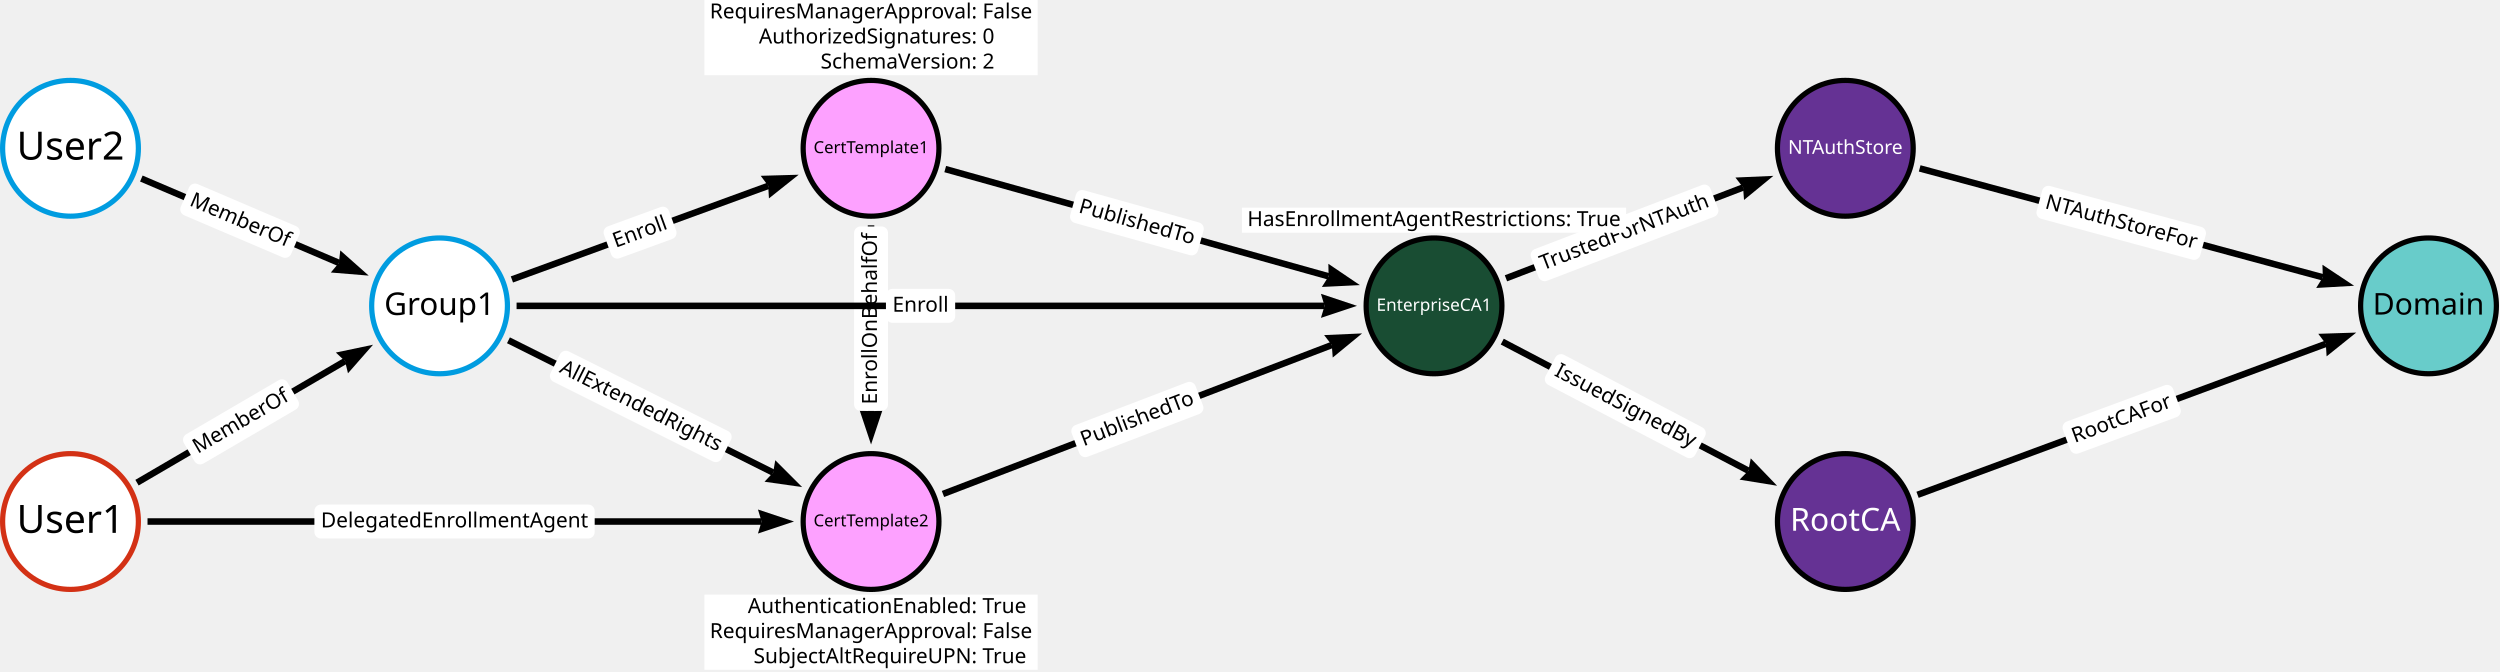
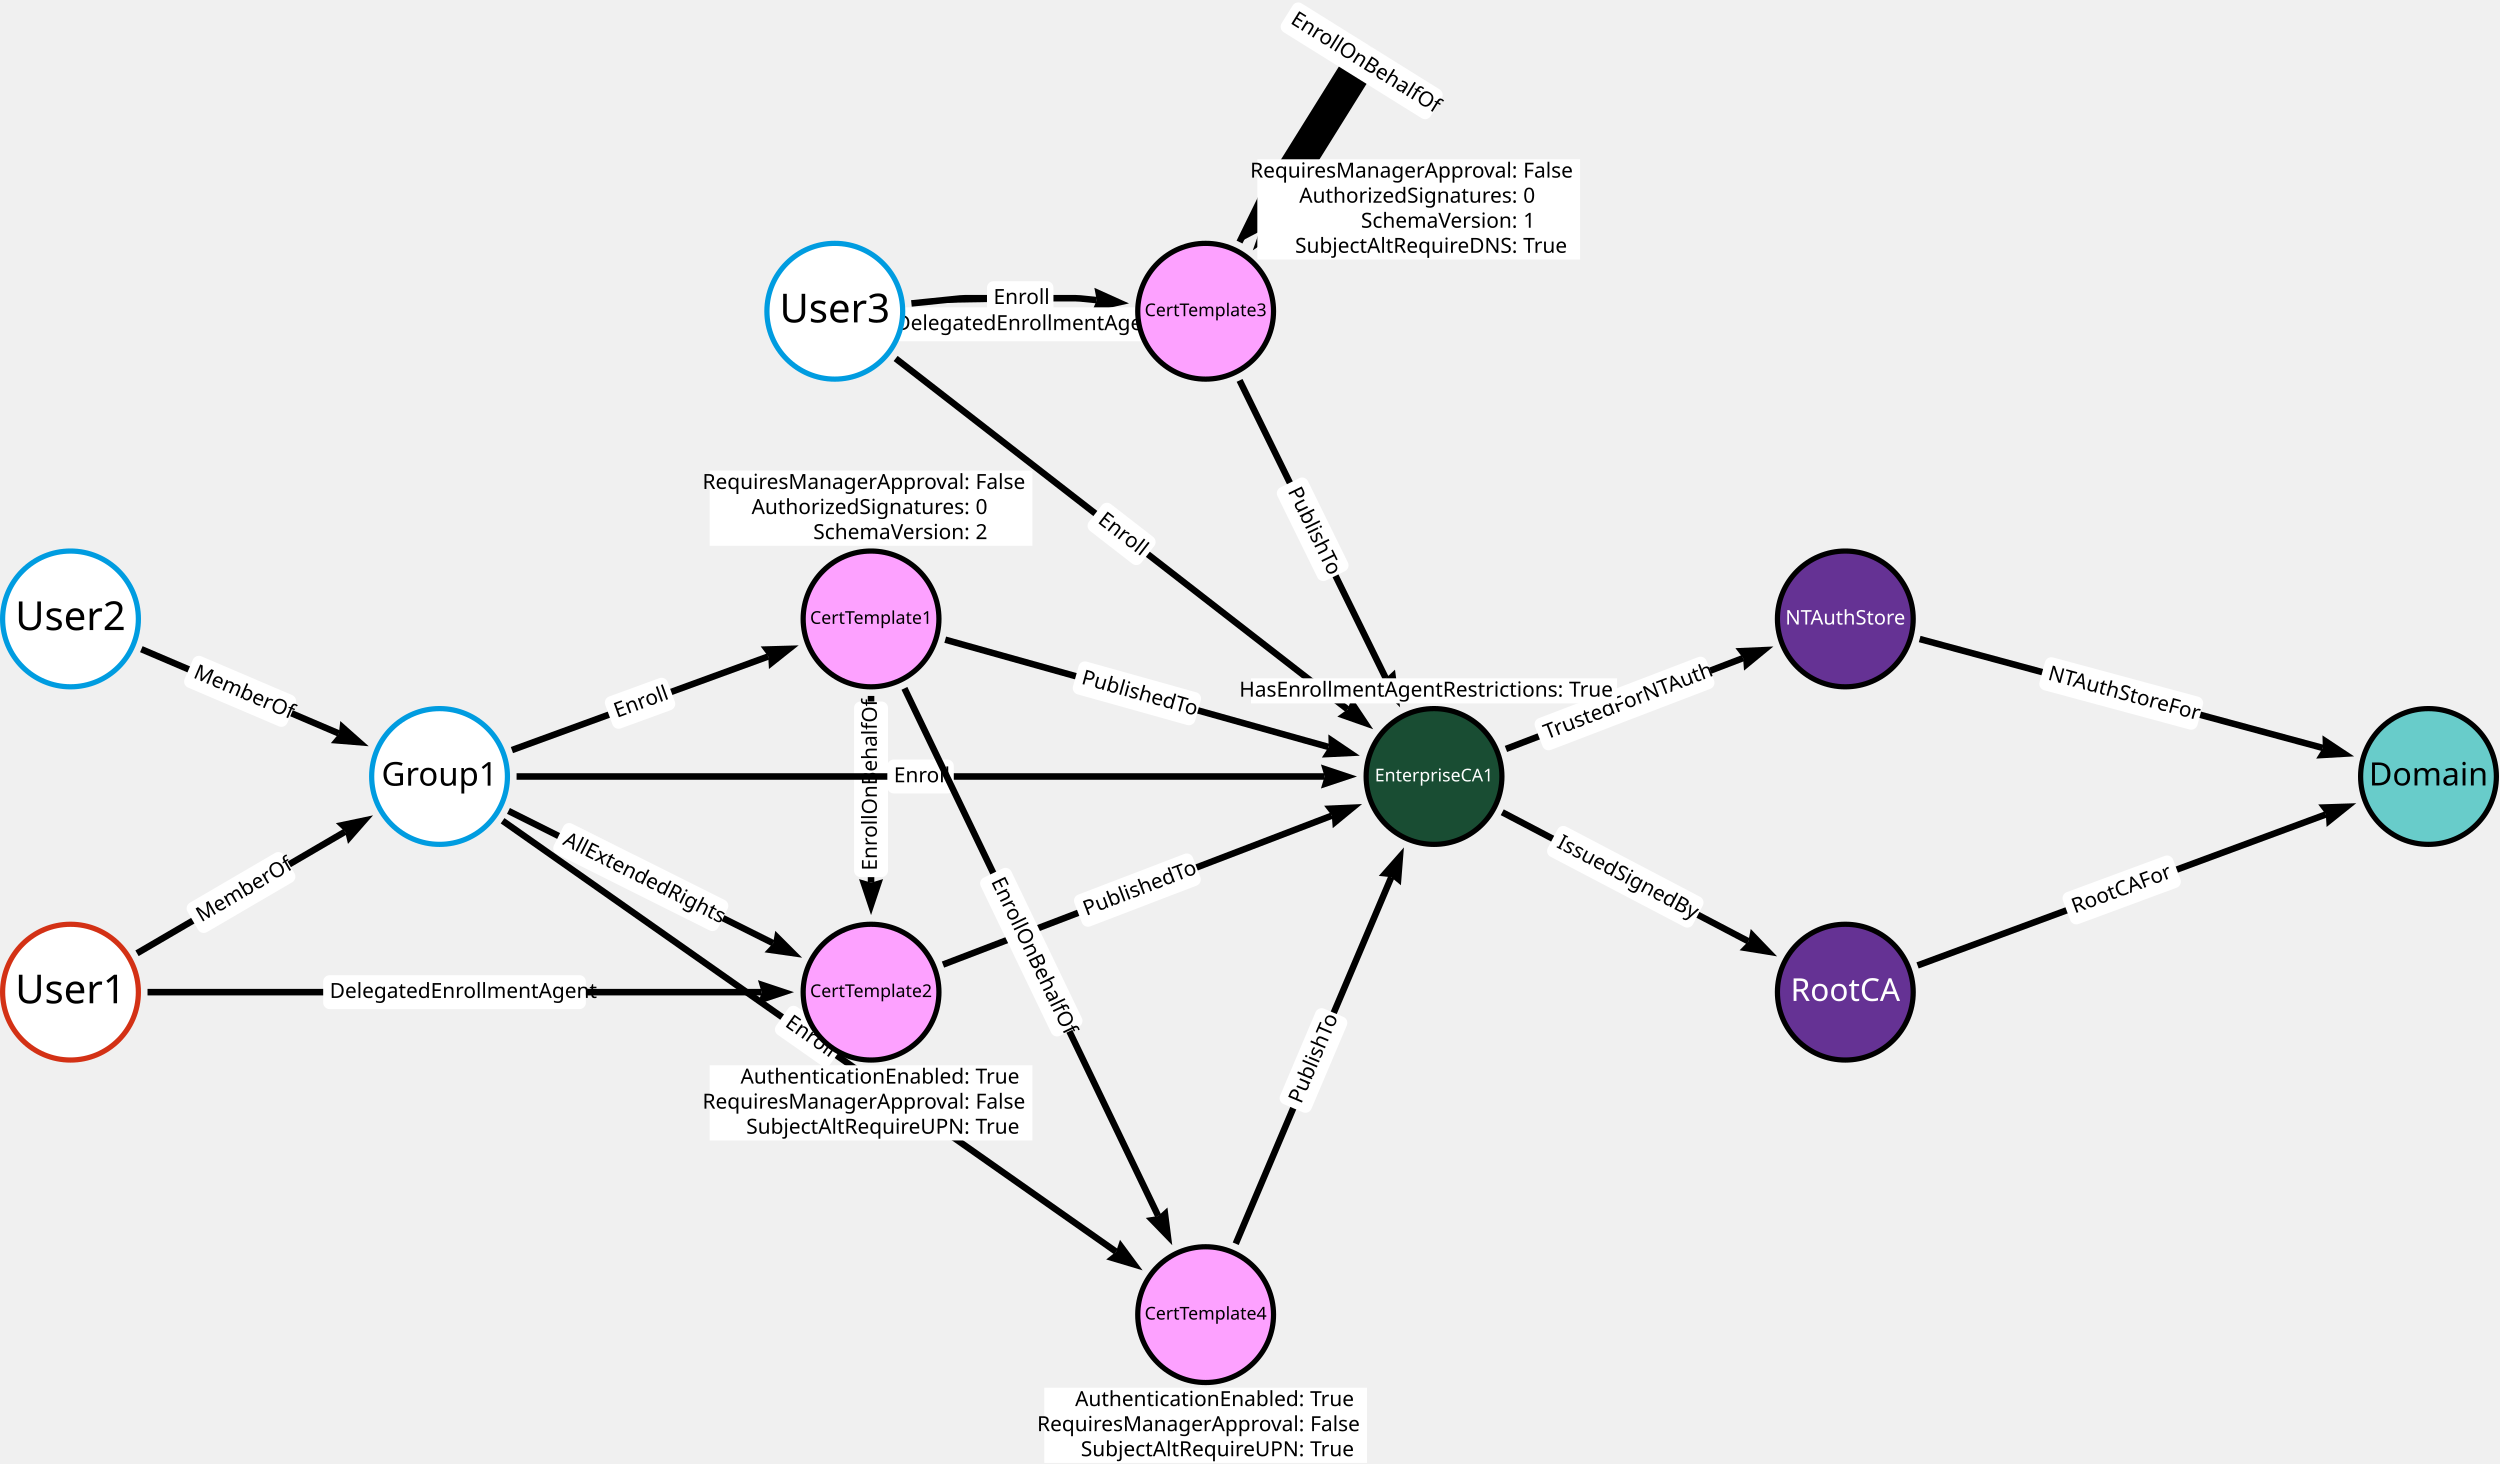
- <svg xmlns="http://www.w3.org/2000/svg" width="1915" height="514" viewBox="0 0 1915 514">
+ <svg xmlns="http://www.w3.org/2000/svg" width="1915" height="1121" viewBox="0 0 1915 1121">
  <defs>
    <style type="text/css" />
  </defs>
-   <g transform="translate(-2010.228 314.2732) scale(1)">
-     <g class="relationship">
-       <g transform="translate(3423.742 85.21376) rotate(-20.29479)" stroke-width="5" stroke="#000000">
+   <g transform="translate(-21 424.0991) scale(1)">
+     <g class="relationship">
+       <g transform="translate(1434.514 335.8869) rotate(-20.29479)" stroke-width="5" stroke="#000000">
        <path d="M 59 0 L 392.42 0" />
        <polygon points="-24.862,0 -27.625,9.208 0,0 -27.625,-9.208" fill="#000000" transform="translate(417.2819 0) rotate(0)" stroke="none" />
      </g>
-       <g transform="translate(3635.44 6.926193) rotate(-20.29479) translate(0 -13)">
-         <g transform="translate(0 0)">
-           <g transform="translate(-45.00834 0)" fill="#ffffff" stroke="#000000" stroke-width="0">
-             <rect x="0" y="0" width="90.017" height="26" rx="5" ry="5" stroke="none" />
-             <text xml:space="preserve" x="5" y="17.5" stroke="none" text-anchor="left" font-family="sans-serif" font-size="16" font-weight="normal" fill="#000000">RootCAFor</text>
-           </g>
-         </g>
-       </g>
-     </g>
-     <g class="relationship">
-       <g transform="translate(3108.691 -79.98483) rotate(27.67055)" stroke-width="5" stroke="#000000">
+       <g transform="translate(1646.211 257.5994) rotate(-20.29479) translate(0 -13)">
+         <g transform="translate(0 0)">
+           <g transform="translate(-45.01172 0)" fill="#ffffff" stroke="#000000" stroke-width="0">
+             <rect x="0" y="0" width="90.023" height="26" rx="5" ry="5" stroke="none" />
+             <text xml:space="preserve" x="5" y="17.457" stroke="none" text-anchor="left" font-family="sans-serif" font-size="16" font-weight="normal" fill="#000000">RootCAFor</text>
+           </g>
+         </g>
+       </g>
+     </g>
+     <g class="relationship">
+       <g transform="translate(1119.463 170.6883) rotate(27.67055)" stroke-width="5" stroke="#000000">
        <path d="M 59 0 L 271.873 0" />
        <polygon points="-24.862,0 -27.625,9.208 0,0 -27.625,-9.208" fill="#000000" transform="translate(296.7348 0) rotate(0)" stroke="none" />
      </g>
-       <g transform="translate(3255.207 -3.15836) rotate(27.67055) translate(0 -13)">
-         <g transform="translate(0 0)">
-           <g transform="translate(-64.76667 0)" fill="#ffffff" stroke="#000000" stroke-width="0">
-             <rect x="0" y="0" width="129.533" height="26" rx="5" ry="5" stroke="none" />
-             <text xml:space="preserve" x="5" y="17.5" stroke="none" text-anchor="left" font-family="sans-serif" font-size="16" font-weight="normal" fill="#000000">IssuedSignedBy</text>
-           </g>
-         </g>
-       </g>
-     </g>
-     <g class="relationship">
-       <g transform="translate(3423.742 -200.6732) rotate(15.11859)" stroke-width="5" stroke="#000000">
+       <g transform="translate(1265.979 247.5148) rotate(27.67055) translate(0 -13)">
+         <g transform="translate(0 0)">
+           <g transform="translate(-62.81641 0)" fill="#ffffff" stroke="#000000" stroke-width="0">
+             <rect x="0" y="0" width="125.633" height="26" rx="5" ry="5" stroke="none" />
+             <text xml:space="preserve" x="5" y="17.457" stroke="none" text-anchor="left" font-family="sans-serif" font-size="16" font-weight="normal" fill="#000000">IssuedSignedBy</text>
+           </g>
+         </g>
+       </g>
+     </g>
+     <g class="relationship">
+       <g transform="translate(1434.514 50) rotate(15.11859)" stroke-width="5" stroke="#000000">
        <path d="M 59 0 L 378.868 0" />
        <polygon points="-24.862,0 -27.625,9.208 0,0 -27.625,-9.208" fill="#000000" transform="translate(403.7306 0) rotate(0)" stroke="none" />
      </g>
-       <g transform="translate(3635.098 -143.5712) rotate(15.11859) translate(0 -13)">
-         <g transform="translate(0 0)">
-           <g transform="translate(-64.925 0)" fill="#ffffff" stroke="#000000" stroke-width="0">
-             <rect x="0" y="0" width="129.85" height="26" rx="5" ry="5" stroke="none" />
-             <text xml:space="preserve" x="5" y="17.5" stroke="none" text-anchor="left" font-family="sans-serif" font-size="16" font-weight="normal" fill="#000000">NTAuthStoreFor</text>
-           </g>
-         </g>
-       </g>
-     </g>
-     <g class="relationship">
-       <g transform="translate(3108.691 -79.98483) rotate(-20.96066)" stroke-width="5" stroke="#000000">
+       <g transform="translate(1645.87 107.1019) rotate(15.11859) translate(0 -13)">
+         <g transform="translate(0 0)">
+           <g transform="translate(-62.65234 0)" fill="#ffffff" stroke="#000000" stroke-width="0">
+             <rect x="0" y="0" width="125.305" height="26" rx="5" ry="5" stroke="none" />
+             <text xml:space="preserve" x="5" y="17.457" stroke="none" text-anchor="left" font-family="sans-serif" font-size="16" font-weight="normal" fill="#000000">NTAuthStoreFor</text>
+           </g>
+         </g>
+       </g>
+     </g>
+     <g class="relationship">
+       <g transform="translate(1119.463 170.6883) rotate(-20.96066)" stroke-width="5" stroke="#000000">
        <path d="M 59 0 L 253.514 0" />
        <polygon points="-24.862,0 -27.625,9.208 0,0 -27.625,-9.208" fill="#000000" transform="translate(278.3757 0) rotate(0)" stroke="none" />
      </g>
-       <g transform="translate(3254.608 -135.8821) rotate(-20.96066) translate(0 -13)">
-         <g transform="translate(0 0)">
-           <g transform="translate(-73.59167 0)" fill="#ffffff" stroke="#000000" stroke-width="0">
-             <rect x="0" y="0" width="147.183" height="26" rx="5" ry="5" stroke="none" />
-             <text xml:space="preserve" x="5" y="17.5" stroke="none" text-anchor="left" font-family="sans-serif" font-size="16" font-weight="normal" fill="#000000">TrustedForNTAuth</text>
-           </g>
-         </g>
-       </g>
-     </g>
-     <g class="relationship">
-       <g transform="translate(2677.45 85.21376) rotate(-20.96066)" stroke-width="5" stroke="#000000">
+       <g transform="translate(1265.38 114.7911) rotate(-20.96066) translate(0 -13)">
+         <g transform="translate(0 0)">
+           <g transform="translate(-70.35938 0)" fill="#ffffff" stroke="#000000" stroke-width="0">
+             <rect x="0" y="0" width="140.719" height="26" rx="5" ry="5" stroke="none" />
+             <text xml:space="preserve" x="5" y="17.457" stroke="none" text-anchor="left" font-family="sans-serif" font-size="16" font-weight="normal" fill="#000000">TrustedForNTAuth</text>
+           </g>
+         </g>
+       </g>
+     </g>
+     <g class="relationship">
+       <g transform="translate(688.2215 335.8869) rotate(-20.96066)" stroke-width="5" stroke="#000000">
        <path d="M 59 0 L 377.939 0" />
        <polygon points="-24.862,0 -27.625,9.208 0,0 -27.625,-9.208" fill="#000000" transform="translate(402.8009 0) rotate(0)" stroke="none" />
      </g>
-       <g transform="translate(2881.462 7.0614) rotate(-20.96066) translate(0 -13)">
-         <g transform="translate(0 0)">
-           <g transform="translate(-50.76667 0)" fill="#ffffff" stroke="#000000" stroke-width="0">
-             <rect x="0" y="0" width="101.533" height="26" rx="5" ry="5" stroke="none" />
-             <text xml:space="preserve" x="5" y="17.5" stroke="none" text-anchor="left" font-family="sans-serif" font-size="16" font-weight="normal" fill="#000000">PublishedTo</text>
-           </g>
-         </g>
-       </g>
-     </g>
-     <g class="relationship">
-       <g transform="translate(2677.45 -200.6732) rotate(15.63493)" stroke-width="5" stroke="#000000">
+       <g transform="translate(892.2339 257.7346) rotate(-20.96066) translate(0 -13)">
+         <g transform="translate(0 0)">
+           <g transform="translate(-48.58594 0)" fill="#ffffff" stroke="#000000" stroke-width="0">
+             <rect x="0" y="0" width="97.172" height="26" rx="5" ry="5" stroke="none" />
+             <text xml:space="preserve" x="5" y="17.457" stroke="none" text-anchor="left" font-family="sans-serif" font-size="16" font-weight="normal" fill="#000000">PublishedTo</text>
+           </g>
+         </g>
+       </g>
+     </g>
+     <g class="relationship">
+       <g transform="translate(688.2215 50) rotate(15.63493)" stroke-width="5" stroke="#000000">
        <path d="M 59 0 L 363.949 0" />
        <polygon points="-24.862,0 -27.625,9.208 0,0 -27.625,-9.208" fill="#000000" transform="translate(388.8115 0) rotate(0)" stroke="none" />
      </g>
-       <g transform="translate(2881.099 -143.6793) rotate(15.63493) translate(0 -13)">
-         <g transform="translate(0 0)">
-           <g transform="translate(-50.76667 0)" fill="#ffffff" stroke="#000000" stroke-width="0">
-             <rect x="0" y="0" width="101.533" height="26" rx="5" ry="5" stroke="none" />
-             <text xml:space="preserve" x="5" y="17.5" stroke="none" text-anchor="left" font-family="sans-serif" font-size="16" font-weight="normal" fill="#000000">PublishedTo</text>
-           </g>
-         </g>
-       </g>
-     </g>
-     <g class="relationship">
-       <g transform="translate(2677.45 -200.6732) rotate(90)" stroke-width="5" stroke="#000000">
+       <g transform="translate(891.8713 106.9939) rotate(15.63493) translate(0 -13)">
+         <g transform="translate(0 0)">
+           <g transform="translate(-48.58594 0)" fill="#ffffff" stroke="#000000" stroke-width="0">
+             <rect x="0" y="0" width="97.172" height="26" rx="5" ry="5" stroke="none" />
+             <text xml:space="preserve" x="5" y="17.457" stroke="none" text-anchor="left" font-family="sans-serif" font-size="16" font-weight="normal" fill="#000000">PublishedTo</text>
+           </g>
+         </g>
+       </g>
+     </g>
+     <g class="relationship">
+       <g transform="translate(688.2215 50) rotate(90)" stroke-width="5" stroke="#000000">
        <path d="M 59 0 L 202.025 0" />
        <polygon points="-24.862,0 -27.625,9.208 0,0 -27.625,-9.208" fill="#000000" transform="translate(226.8869 0) rotate(0)" stroke="none" />
      </g>
-       <g transform="translate(2677.45 -70.16078) rotate(270) translate(0 -13)">
-         <g transform="translate(0 0)">
-           <g transform="translate(-70.65833 0)" fill="#ffffff" stroke="#000000" stroke-width="0">
-             <rect x="0" y="0" width="141.317" height="26" rx="5" ry="5" stroke="none" />
-             <text xml:space="preserve" x="5" y="17.5" stroke="none" text-anchor="left" font-family="sans-serif" font-size="16" font-weight="normal" fill="#000000">EnrollOnBehalfOf</text>
-           </g>
-         </g>
-       </g>
-     </g>
-     <g class="relationship">
-       <g transform="translate(2346.927 -79.98483) rotate(0)" stroke-width="5" stroke="#000000">
+       <g transform="translate(688.2215 180.5124) rotate(270) translate(0 -13)">
+         <g transform="translate(0 0)">
+           <g transform="translate(-67.25391 0)" fill="#ffffff" stroke="#000000" stroke-width="0">
+             <rect x="0" y="0" width="134.508" height="26" rx="5" ry="5" stroke="none" />
+             <text xml:space="preserve" x="5" y="17.457" stroke="none" text-anchor="left" font-family="sans-serif" font-size="16" font-weight="normal" fill="#000000">EnrollOnBehalfOf</text>
+           </g>
+         </g>
+       </g>
+     </g>
+     <g class="relationship">
+       <g transform="translate(357.6985 170.6883) rotate(0)" stroke-width="5" stroke="#000000">
        <path d="M 59 0 L 677.903 0" />
        <polygon points="-24.862,0 -27.625,9.208 0,0 -27.625,-9.208" fill="#000000" transform="translate(702.7648 0) rotate(0)" stroke="none" />
      </g>
-       <g transform="translate(2715.378 -79.98483) rotate(0) translate(0 -13)">
-         <g transform="translate(0 0)">
-           <g transform="translate(-26.50833 0)" fill="#ffffff" stroke="#000000" stroke-width="0">
-             <rect x="0" y="0" width="53.017" height="26" rx="5" ry="5" stroke="none" />
-             <text xml:space="preserve" x="5" y="17.5" stroke="none" text-anchor="left" font-family="sans-serif" font-size="16" font-weight="normal" fill="#000000">Enroll</text>
-           </g>
-         </g>
-       </g>
-     </g>
-     <g class="relationship">
-       <g transform="translate(2064.228 85.21376) rotate(-30.30044)" stroke-width="5" stroke="#000000">
+       <g transform="translate(726.1498 170.6883) rotate(0) translate(0 -13)">
+         <g transform="translate(0 0)">
+           <g transform="translate(-25.45312 0)" fill="#ffffff" stroke="#000000" stroke-width="0">
+             <rect x="0" y="0" width="50.906" height="26" rx="5" ry="5" stroke="none" />
+             <text xml:space="preserve" x="5" y="17.457" stroke="none" text-anchor="left" font-family="sans-serif" font-size="16" font-weight="normal" fill="#000000">Enroll</text>
+           </g>
+         </g>
+       </g>
+     </g>
+     <g class="relationship">
+       <g transform="translate(75 335.8869) rotate(-30.30044)" stroke-width="5" stroke="#000000">
        <path d="M 59 0 L 243.566 0" />
        <polygon points="-24.862,0 -27.625,9.208 0,0 -27.625,-9.208" fill="#000000" transform="translate(268.4278 0) rotate(0)" stroke="none" />
      </g>
-       <g transform="translate(2194.844 8.886374) rotate(-30.30044) translate(0 -13)">
-         <g transform="translate(0 0)">
-           <g transform="translate(-45.975 0)" fill="#ffffff" stroke="#000000" stroke-width="0">
-             <rect x="0" y="0" width="91.95" height="26" rx="5" ry="5" stroke="none" />
-             <text xml:space="preserve" x="5" y="17.5" stroke="none" text-anchor="left" font-family="sans-serif" font-size="16" font-weight="normal" fill="#000000">MemberOf</text>
-           </g>
-         </g>
-       </g>
-     </g>
-     <g class="relationship">
-       <g transform="translate(2064.228 -200.6732) rotate(23.11839)" stroke-width="5" stroke="#000000">
+       <g transform="translate(205.6163 259.5595) rotate(-30.30044) translate(0 -13)">
+         <g transform="translate(0 0)">
+           <g transform="translate(-42.78516 0)" fill="#ffffff" stroke="#000000" stroke-width="0">
+             <rect x="0" y="0" width="85.57" height="26" rx="5" ry="5" stroke="none" />
+             <text xml:space="preserve" x="5" y="17.457" stroke="none" text-anchor="left" font-family="sans-serif" font-size="16" font-weight="normal" fill="#000000">MemberOf</text>
+           </g>
+         </g>
+       </g>
+     </g>
+     <g class="relationship">
+       <g transform="translate(75 50) rotate(23.11839)" stroke-width="5" stroke="#000000">
        <path d="M 59 0 L 223.521 0" />
        <polygon points="-24.862,0 -27.625,9.208 0,0 -27.625,-9.208" fill="#000000" transform="translate(248.3827 0) rotate(0)" stroke="none" />
      </g>
-       <g transform="translate(2194.145 -145.2098) rotate(23.11839) translate(0 -13)">
-         <g transform="translate(0 0)">
-           <g transform="translate(-45.975 0)" fill="#ffffff" stroke="#000000" stroke-width="0">
-             <rect x="0" y="0" width="91.95" height="26" rx="5" ry="5" stroke="none" />
-             <text xml:space="preserve" x="5" y="17.5" stroke="none" text-anchor="left" font-family="sans-serif" font-size="16" font-weight="normal" fill="#000000">MemberOf</text>
-           </g>
-         </g>
-       </g>
-     </g>
-     <g class="relationship">
-       <g transform="translate(2346.927 -79.98483) rotate(26.55632)" stroke-width="5" stroke="#000000">
+       <g transform="translate(204.9164 105.4633) rotate(23.11839) translate(0 -13)">
+         <g transform="translate(0 0)">
+           <g transform="translate(-42.78516 0)" fill="#ffffff" stroke="#000000" stroke-width="0">
+             <rect x="0" y="0" width="85.57" height="26" rx="5" ry="5" stroke="none" />
+             <text xml:space="preserve" x="5" y="17.457" stroke="none" text-anchor="left" font-family="sans-serif" font-size="16" font-weight="normal" fill="#000000">MemberOf</text>
+           </g>
+         </g>
+       </g>
+     </g>
+     <g class="relationship">
+       <g transform="translate(357.6985 170.6883) rotate(26.55632)" stroke-width="5" stroke="#000000">
        <path d="M 59 0 L 285.646 0" />
        <polygon points="-24.862,0 -27.625,9.208 0,0 -27.625,-9.208" fill="#000000" transform="translate(310.5079 0) rotate(0)" stroke="none" />
      </g>
-       <g transform="translate(2501.069 -2.943182) rotate(26.55632) translate(0 -13)">
-         <g transform="translate(0 0)">
-           <g transform="translate(-73.23333 0)" fill="#ffffff" stroke="#000000" stroke-width="0">
-             <rect x="0" y="0" width="146.467" height="26" rx="5" ry="5" stroke="none" />
-             <text xml:space="preserve" x="5" y="17.5" stroke="none" text-anchor="left" font-family="sans-serif" font-size="16" font-weight="normal" fill="#000000">AllExtendedRights</text>
-           </g>
-         </g>
-       </g>
-     </g>
-     <g class="relationship">
-       <g transform="translate(2346.927 -79.98483) rotate(-20.05934)" stroke-width="5" stroke="#000000">
+       <g transform="translate(511.8404 247.73) rotate(26.55632) translate(0 -13)">
+         <g transform="translate(0 0)">
+           <g transform="translate(-70.37109 0)" fill="#ffffff" stroke="#000000" stroke-width="0">
+             <rect x="0" y="0" width="140.742" height="26" rx="5" ry="5" stroke="none" />
+             <text xml:space="preserve" x="5" y="17.457" stroke="none" text-anchor="left" font-family="sans-serif" font-size="16" font-weight="normal" fill="#000000">AllExtendedRights</text>
+           </g>
+         </g>
+       </g>
+     </g>
+     <g class="relationship">
+       <g transform="translate(357.6985 170.6883) rotate(-20.05934)" stroke-width="5" stroke="#000000">
        <path d="M 59 0 L 268.006 0" />
        <polygon points="-24.862,0 -27.625,9.208 0,0 -27.625,-9.208" fill="#000000" transform="translate(292.8681 0) rotate(0)" stroke="none" />
      </g>
-       <g transform="translate(2500.511 -136.0652) rotate(-20.05934) translate(0 -13)">
-         <g transform="translate(0 0)">
-           <g transform="translate(-26.50833 0)" fill="#ffffff" stroke="#000000" stroke-width="0">
-             <rect x="0" y="0" width="53.017" height="26" rx="5" ry="5" stroke="none" />
-             <text xml:space="preserve" x="5" y="17.5" stroke="none" text-anchor="left" font-family="sans-serif" font-size="16" font-weight="normal" fill="#000000">Enroll</text>
-           </g>
-         </g>
-       </g>
-     </g>
-     <g class="relationship">
-       <g transform="translate(2064.228 85.21376) rotate(0)" stroke-width="5" stroke="#000000">
+       <g transform="translate(511.283 114.6079) rotate(-20.05934) translate(0 -13)">
+         <g transform="translate(0 0)">
+           <g transform="translate(-25.45312 0)" fill="#ffffff" stroke="#000000" stroke-width="0">
+             <rect x="0" y="0" width="50.906" height="26" rx="5" ry="5" stroke="none" />
+             <text xml:space="preserve" x="5" y="17.457" stroke="none" text-anchor="left" font-family="sans-serif" font-size="16" font-weight="normal" fill="#000000">Enroll</text>
+           </g>
+         </g>
+       </g>
+     </g>
+     <g class="relationship">
+       <g transform="translate(75 335.8869) rotate(0)" stroke-width="5" stroke="#000000">
        <path d="M 59 0 L 529.359 0" />
        <polygon points="-24.862,0 -27.625,9.208 0,0 -27.625,-9.208" fill="#000000" transform="translate(554.2215 0) rotate(0)" stroke="none" />
      </g>
-       <g transform="translate(2358.408 85.21376) rotate(0) translate(0 -13)">
-         <g transform="translate(0 0)">
-           <g transform="translate(-107.35 0)" fill="#ffffff" stroke="#000000" stroke-width="0">
-             <rect x="0" y="0" width="214.7" height="26" rx="5" ry="5" stroke="none" />
-             <text xml:space="preserve" x="5" y="17.5" stroke="none" text-anchor="left" font-family="sans-serif" font-size="16" font-weight="normal" fill="#000000">DelegatedEnrollmentAgent</text>
+       <g transform="translate(369.1797 335.8869) rotate(0) translate(0 -13)">
+         <g transform="translate(0 0)">
+           <g transform="translate(-100.6172 0)" fill="#ffffff" stroke="#000000" stroke-width="0">
+             <rect x="0" y="0" width="201.234" height="26" rx="5" ry="5" stroke="none" />
+             <text xml:space="preserve" x="5" y="17.457" stroke="none" text-anchor="left" font-family="sans-serif" font-size="16" font-weight="normal" fill="#000000">DelegatedEnrollmentAgent</text>
+           </g>
+         </g>
+       </g>
+     </g>
+     <g class="relationship">
+       <g transform="translate(944.5198 -185.6879) rotate(-58.0731)" stroke-width="5" stroke="#000000">
+         <path d="M 58.695 -5.99 L 95.969 -9.793 A 40 40 0 0 1 100.03 -10 L 118 -10 L 226 -10 A 10 10 0 0 1 236 -1.7763568394002505e-15 L 236 0 L 236 1.7763568394002505e-15 A 10 10 0 0 1 226 10 L 118 10 L 100.03 10 A 40 40 0 0 0 95.969 9.793 L 83.429 8.514 L 83.429 8.514" />
+         <polygon points="-24.862,0 -27.625,9.208 0,0 -27.625,-9.208" fill="#000000" transform="rotate(185.8267) translate(-59 0)" stroke="none" />
+       </g>
+       <g transform="translate(1064.037 -377.4994) rotate(31.9269) translate(0 -13)">
+         <g transform="translate(0 0)">
+           <g transform="translate(-67.25391 0)" fill="#ffffff" stroke="#000000" stroke-width="0">
+             <rect x="0" y="0" width="134.508" height="26" rx="5" ry="5" stroke="none" />
+             <text xml:space="preserve" x="5" y="17.457" stroke="none" text-anchor="left" font-family="sans-serif" font-size="16" font-weight="normal" fill="#000000">EnrollOnBehalfOf</text>
+           </g>
+         </g>
+       </g>
+     </g>
+     <g class="relationship">
+       <g transform="translate(660.4509 -185.6879) rotate(0)" stroke-width="5" stroke="#000000">
+         <path d="M 58.695 -5.99 L 95.969 -9.793 A 40 40 0 0 1 100.03 -10 L 142.034 -10 L 184.039 -10 A 40 40 0 0 1 188.1 -9.793 L 200.64 -8.514 L 200.64 -8.514" />
+         <polygon points="-24.862,0 -27.625,9.208 0,0 -27.625,-9.208" fill="#000000" transform="translate(284.069 0) rotate(5.826689) translate(-59 0)" stroke="none" />
+       </g>
+       <g transform="translate(802.4853 -195.6879) rotate(0) translate(0 -13)">
+         <g transform="translate(0 0)">
+           <g transform="translate(-25.45312 0)" fill="#ffffff" stroke="#000000" stroke-width="0">
+             <rect x="0" y="0" width="50.906" height="26" rx="5" ry="5" stroke="none" />
+             <text xml:space="preserve" x="5" y="17.457" stroke="none" text-anchor="left" font-family="sans-serif" font-size="16" font-weight="normal" fill="#000000">Enroll</text>
+           </g>
+         </g>
+       </g>
+     </g>
+     <g class="relationship">
+       <g transform="translate(660.4509 -185.6879) rotate(0)" stroke-width="5" stroke="#000000">
+         <path d="M 58.695 5.99 L 95.969 9.793 A 40 40 0 0 0 100.03 10 L 142.034 10 L 184.039 10 A 40 40 0 0 0 188.1 9.793 L 200.64 8.514 L 200.64 8.514" />
+         <polygon points="-24.862,0 -27.625,9.208 0,0 -27.625,-9.208" fill="#000000" transform="translate(284.069 0) rotate(-5.826689) translate(-59 0)" stroke="none" />
+       </g>
+       <g transform="translate(802.4853 -175.6879) rotate(0) translate(0 -13)">
+         <g transform="translate(0 0)">
+           <g transform="translate(-100.6172 0)" fill="#ffffff" stroke="#000000" stroke-width="0">
+             <rect x="0" y="0" width="201.234" height="26" rx="5" ry="5" stroke="none" />
+             <text xml:space="preserve" x="5" y="17.457" stroke="none" text-anchor="left" font-family="sans-serif" font-size="16" font-weight="normal" fill="#000000">DelegatedEnrollmentAgent</text>
+           </g>
+         </g>
+       </g>
+     </g>
+     <g class="relationship">
+       <g transform="translate(944.5198 -185.6879) rotate(63.85379)" stroke-width="5" stroke="#000000">
+         <path d="M 59 0 L 313.138 0" />
+         <polygon points="-24.862,0 -27.625,9.208 0,0 -27.625,-9.208" fill="#000000" transform="translate(338.0003 0) rotate(0)" stroke="none" />
+       </g>
+       <g transform="translate(1026.514 -18.6588) rotate(63.85379) translate(0 -13)">
+         <g transform="translate(0 0)">
+           <g transform="translate(-39.6875 0)" fill="#ffffff" stroke="#000000" stroke-width="0">
+             <rect x="0" y="0" width="79.375" height="26" rx="5" ry="5" stroke="none" />
+             <text xml:space="preserve" x="5" y="17.457" stroke="none" text-anchor="left" font-family="sans-serif" font-size="16" font-weight="normal" fill="#000000">PublishTo</text>
+           </g>
+         </g>
+       </g>
+     </g>
+     <g class="relationship">
+       <g transform="translate(660.4509 -185.6879) rotate(37.82569)" stroke-width="5" stroke="#000000">
+         <path d="M 59 0 L 497.254 0" />
+         <polygon points="-24.862,0 -27.625,9.208 0,0 -27.625,-9.208" fill="#000000" transform="translate(522.1165 0) rotate(0)" stroke="none" />
+       </g>
+       <g transform="translate(880.138 -15.12327) rotate(37.82569) translate(0 -13)">
+         <g transform="translate(0 0)">
+           <g transform="translate(-25.45312 0)" fill="#ffffff" stroke="#000000" stroke-width="0">
+             <rect x="0" y="0" width="50.906" height="26" rx="5" ry="5" stroke="none" />
+             <text xml:space="preserve" x="5" y="17.457" stroke="none" text-anchor="left" font-family="sans-serif" font-size="16" font-weight="normal" fill="#000000">Enroll</text>
+           </g>
+         </g>
+       </g>
+     </g>
+     <g class="relationship">
+       <g transform="translate(688.2215 50) rotate(64.31535)" stroke-width="5" stroke="#000000">
+         <path d="M 59 0 L 507.48 0" />
+         <polygon points="-24.862,0 -27.625,9.208 0,0 -27.625,-9.208" fill="#000000" transform="translate(532.3426 0) rotate(0)" stroke="none" />
+       </g>
+       <g transform="translate(810.9828 305.2542) rotate(64.31535) translate(0 -13)">
+         <g transform="translate(0 0)">
+           <g transform="translate(-67.25391 0)" fill="#ffffff" stroke="#000000" stroke-width="0">
+             <rect x="0" y="0" width="134.508" height="26" rx="5" ry="5" stroke="none" />
+             <text xml:space="preserve" x="5" y="17.457" stroke="none" text-anchor="left" font-family="sans-serif" font-size="16" font-weight="normal" fill="#000000">EnrollOnBehalfOf</text>
+           </g>
+         </g>
+       </g>
+     </g>
+     <g class="relationship">
+       <g transform="translate(944.5198 582.9139) rotate(-67.00423)" stroke-width="5" stroke="#000000">
+         <path d="M 59 0 L 363.949 0" />
+         <polygon points="-24.862,0 -27.625,9.208 0,0 -27.625,-9.208" fill="#000000" transform="translate(388.8115 0) rotate(0)" stroke="none" />
+       </g>
+       <g transform="translate(1027.135 388.2444) rotate(-67.00423) translate(0 -13)">
+         <g transform="translate(0 0)">
+           <g transform="translate(-39.6875 0)" fill="#ffffff" stroke="#000000" stroke-width="0">
+             <rect x="0" y="0" width="79.375" height="26" rx="5" ry="5" stroke="none" />
+             <text xml:space="preserve" x="5" y="17.457" stroke="none" text-anchor="left" font-family="sans-serif" font-size="16" font-weight="normal" fill="#000000">PublishTo</text>
+           </g>
+         </g>
+       </g>
+     </g>
+     <g class="relationship">
+       <g transform="translate(357.6985 170.6883) rotate(35.08697)" stroke-width="5" stroke="#000000">
+         <path d="M 59 0 L 633.277 0" />
+         <polygon points="-24.862,0 -27.625,9.208 0,0 -27.625,-9.208" fill="#000000" transform="translate(658.1396 0) rotate(0)" stroke="none" />
+       </g>
+       <g transform="translate(640.937 369.6555) rotate(35.08697) translate(0 -13)">
+         <g transform="translate(0 0)">
+           <g transform="translate(-25.45312 0)" fill="#ffffff" stroke="#000000" stroke-width="0">
+             <rect x="0" y="0" width="50.906" height="26" rx="5" ry="5" stroke="none" />
+             <text xml:space="preserve" x="5" y="17.457" stroke="none" text-anchor="left" font-family="sans-serif" font-size="16" font-weight="normal" fill="#000000">Enroll</text>
          </g>
        </g>
      </g>
    </g>
    <g class="node">
      <g fill="#68ccca" stroke="#000000" stroke-width="4">
-         <circle cx="3870.456" cy="-79.985" r="52" />
-       </g>
-       <g transform="translate(3870.456 -79.98483)">
-         <g transform="scale(0.460938) translate(0 0)">
-           <g transform="translate(0 0)">
-             <g font-family="sans-serif" font-size="50" font-weight="normal" fill="#000000" text-anchor="middle">
-               <text xml:space="preserve" x="0" y="14.5" stroke="none">Domain</text>
+         <circle cx="1881.228" cy="170.688" r="52" />
+       </g>
+       <g transform="translate(1881.228 170.6883)">
+         <g transform="scale(0.492188) translate(0 0)">
+           <g transform="translate(0 0)">
+             <g font-family="sans-serif" font-size="50" font-weight="normal" fill="#000000" text-anchor="middle">
+               <text xml:space="preserve" x="0" y="13.928" stroke="none">Domain</text>
            </g>
          </g>
        </g>
      </g>
    </g>
    <g class="node">
      <g fill="#653294" stroke="#000000" stroke-width="4">
-         <circle cx="3423.742" cy="-200.673" r="52" />
-       </g>
-       <g transform="translate(3423.742 -200.6732)">
-         <g transform="scale(0.2949226) translate(0 0)">
+         <circle cx="1434.514" cy="50" r="52" />
+       </g>
+       <g transform="translate(1434.514 50)">
+         <g transform="scale(0.3085944) translate(0 0)">
          <g transform="translate(0 0)">
            <g font-family="sans-serif" font-size="50" font-weight="normal" fill="#ffffff" text-anchor="middle">
-               <text xml:space="preserve" x="0" y="14.5" stroke="none">NTAuthStore</text>
+               <text xml:space="preserve" x="0" y="13.928" stroke="none">NTAuthStore</text>
            </g>
          </g>
        </g>
      </g>
    </g>
    <g class="node">
      <g fill="#653294" stroke="#000000" stroke-width="4">
-         <circle cx="3423.742" cy="85.214" r="52" />
-       </g>
-       <g transform="translate(3423.742 85.21376)">
-         <g transform="scale(0.4882818) translate(0 0)">
+         <circle cx="1434.514" cy="335.887" r="52" />
+       </g>
+       <g transform="translate(1434.514 335.8869)">
+         <g transform="scale(0.4843755) translate(0 0)">
          <g transform="translate(0 0)">
            <g font-family="sans-serif" font-size="50" font-weight="normal" fill="#ffffff" text-anchor="middle">
-               <text xml:space="preserve" x="0" y="14.5" stroke="none">RootCA</text>
+               <text xml:space="preserve" x="0" y="13.928" stroke="none">RootCA</text>
            </g>
          </g>
        </g>
      </g>
    </g>
    <g class="node">
      <g fill="#194d33" stroke="#000000" stroke-width="4">
-         <circle cx="3108.691" cy="-79.985" r="52" />
-       </g>
-       <g transform="translate(3108.691 -79.98483)">
-         <g transform="scale(0.2636726) translate(0 0)">
+         <circle cx="1119.463" cy="170.688" r="52" />
+       </g>
+       <g transform="translate(1119.463 170.6883)">
+         <g transform="scale(0.2714851) translate(0 0)">
          <g transform="translate(0 0)">
            <g font-family="sans-serif" font-size="50" font-weight="normal" fill="#ffffff" text-anchor="middle">
-               <text xml:space="preserve" x="0" y="14.5" stroke="none">EnterpriseCA1</text>
+               <text xml:space="preserve" x="0" y="13.928" stroke="none">EnterpriseCA1</text>
            </g>
          </g>
        </g>
        <g transform="translate(3.429011037612589e-15 -75.2)">
          <g transform="translate(0 0)">
-             <g transform="translate(-147.1333 0)" fill="white">
-               <rect x="0" y="0" width="294.267" height="19.2" rx="0" ry="0" stroke="none" />
+             <g transform="translate(-140.207 0)" fill="white">
+               <rect x="0" y="0" width="280.414" height="19.2" rx="0" ry="0" stroke="none" />
              <g font-family="sans-serif" font-size="16" font-weight="normal" fill="#000000" text-anchor="end">
-                 <text xml:space="preserve" x="252.333" y="14.1" stroke="none">HasEnrollmentAgentRestrictions:</text>
-                 <text xml:space="preserve" x="256.5" y="14.1" stroke="none" text-anchor="start">True</text>
+                 <text xml:space="preserve" x="239.211" y="14.057" stroke="none">HasEnrollmentAgentRestrictions:</text>
+                 <text xml:space="preserve" x="243.656" y="14.057" stroke="none" text-anchor="start">True</text>
              </g>
            </g>
          </g>
        </g>
      </g>
    </g>
    <g class="node">
      <g fill="#ffffff" stroke="#d33115" stroke-width="4">
-         <circle cx="2064.228" cy="85.214" r="52" />
-       </g>
-       <g transform="translate(2064.228 85.21376)">
-         <g transform="scale(0.5976567) translate(0 0)">
-           <g transform="translate(0 0)">
-             <g font-family="sans-serif" font-size="50" font-weight="normal" fill="#000000" text-anchor="middle">
-               <text xml:space="preserve" x="0" y="14.5" stroke="none">User1</text>
+         <circle cx="75" cy="335.887" r="52" />
+       </g>
+       <g transform="translate(75 335.8869)">
+         <g transform="scale(0.6132816) translate(0 0)">
+           <g transform="translate(0 0)">
+             <g font-family="sans-serif" font-size="50" font-weight="normal" fill="#000000" text-anchor="middle">
+               <text xml:space="preserve" x="0" y="13.928" stroke="none">User1</text>
            </g>
          </g>
        </g>
      </g>
    </g>
    <g class="node">
      <g fill="#fda1ff" stroke="#000000" stroke-width="4">
-         <circle cx="2677.45" cy="85.214" r="52" />
-       </g>
-       <g transform="translate(2677.45 85.21376)">
-         <g transform="scale(0.2558601) translate(0 0)">
-           <g transform="translate(0 0)">
-             <g font-family="sans-serif" font-size="50" font-weight="normal" fill="#000000" text-anchor="middle">
-               <text xml:space="preserve" x="0" y="14.5" stroke="none">CertTemplate2</text>
+         <circle cx="688.222" cy="335.887" r="52" />
+       </g>
+       <g transform="translate(688.2215 335.8869)">
+         <g transform="scale(0.2714851) translate(0 0)">
+           <g transform="translate(0 0)">
+             <g font-family="sans-serif" font-size="50" font-weight="normal" fill="#000000" text-anchor="middle">
+               <text xml:space="preserve" x="0" y="13.928" stroke="none">CertTemplate2</text>
            </g>
          </g>
        </g>
        <g transform="translate(3.429011037612589e-15 56)">
          <g transform="translate(0 0)">
-             <g transform="translate(-127.6333 0)" fill="white">
-               <rect x="0" y="0" width="255.267" height="57.6" rx="0" ry="0" stroke="none" />
+             <g transform="translate(-123.6172 0)" fill="white">
+               <rect x="0" y="0" width="247.234" height="57.6" rx="0" ry="0" stroke="none" />
              <g font-family="sans-serif" font-size="16" font-weight="normal" fill="#000000" text-anchor="end">
-                 <text xml:space="preserve" x="208.833" y="14.1" stroke="none">AuthenticationEnabled:</text>
-                 <text xml:space="preserve" x="213" y="14.1" stroke="none" text-anchor="start">True</text>
-                 <text xml:space="preserve" x="208.833" y="33.3" stroke="none" text-anchor="end">RequiresManagerApproval:</text>
-                 <text xml:space="preserve" x="213" y="33.3" stroke="none" text-anchor="start">False</text>
-                 <text xml:space="preserve" x="208.833" y="52.5" stroke="none" text-anchor="end">SubjectAltRequireUPN:</text>
-                 <text xml:space="preserve" x="213" y="52.5" stroke="none" text-anchor="start">True</text>
+                 <text xml:space="preserve" x="199.219" y="14.057" stroke="none">AuthenticationEnabled:</text>
+                 <text xml:space="preserve" x="203.664" y="14.057" stroke="none" text-anchor="start">True</text>
+                 <text xml:space="preserve" x="199.219" y="33.257" stroke="none" text-anchor="end">RequiresManagerApproval:</text>
+                 <text xml:space="preserve" x="203.664" y="33.257" stroke="none" text-anchor="start">False</text>
+                 <text xml:space="preserve" x="199.219" y="52.457" stroke="none" text-anchor="end">SubjectAltRequireUPN:</text>
+                 <text xml:space="preserve" x="203.664" y="52.457" stroke="none" text-anchor="start">True</text>
              </g>
            </g>
          </g>
        </g>
      </g>
    </g>
    <g class="node">
      <g fill="#fda1ff" stroke="#000000" stroke-width="4">
-         <circle cx="2677.45" cy="-200.673" r="52" />
-       </g>
-       <g transform="translate(2677.45 -200.6732)">
-         <g transform="scale(0.2558601) translate(0 0)">
-           <g transform="translate(0 0)">
-             <g font-family="sans-serif" font-size="50" font-weight="normal" fill="#000000" text-anchor="middle">
-               <text xml:space="preserve" x="0" y="14.5" stroke="none">CertTemplate1</text>
+         <circle cx="688.222" cy="50" r="52" />
+       </g>
+       <g transform="translate(688.2215 50)">
+         <g transform="scale(0.2714851) translate(0 0)">
+           <g transform="translate(0 0)">
+             <g font-family="sans-serif" font-size="50" font-weight="normal" fill="#000000" text-anchor="middle">
+               <text xml:space="preserve" x="0" y="13.928" stroke="none">CertTemplate1</text>
            </g>
          </g>
        </g>
        <g transform="translate(3.429011037612589e-15 -113.6)">
          <g transform="translate(0 0)">
-             <g transform="translate(-127.6333 0)" fill="white">
-               <rect x="0" y="0" width="255.267" height="57.6" rx="0" ry="0" stroke="none" />
+             <g transform="translate(-123.6172 0)" fill="white">
+               <rect x="0" y="0" width="247.234" height="57.6" rx="0" ry="0" stroke="none" />
              <g font-family="sans-serif" font-size="16" font-weight="normal" fill="#000000" text-anchor="end">
-                 <text xml:space="preserve" x="208.833" y="14.1" stroke="none">RequiresManagerApproval:</text>
-                 <text xml:space="preserve" x="213" y="14.1" stroke="none" text-anchor="start">False</text>
-                 <text xml:space="preserve" x="208.833" y="33.3" stroke="none" text-anchor="end">AuthorizedSignatures:</text>
-                 <text xml:space="preserve" x="213" y="33.3" stroke="none" text-anchor="start">0</text>
-                 <text xml:space="preserve" x="208.833" y="52.5" stroke="none" text-anchor="end">SchemaVersion:</text>
-                 <text xml:space="preserve" x="213" y="52.5" stroke="none" text-anchor="start">2</text>
+                 <text xml:space="preserve" x="199.219" y="14.057" stroke="none">RequiresManagerApproval:</text>
+                 <text xml:space="preserve" x="203.664" y="14.057" stroke="none" text-anchor="start">False</text>
+                 <text xml:space="preserve" x="199.219" y="33.257" stroke="none" text-anchor="end">AuthorizedSignatures:</text>
+                 <text xml:space="preserve" x="203.664" y="33.257" stroke="none" text-anchor="start">0</text>
+                 <text xml:space="preserve" x="199.219" y="52.457" stroke="none" text-anchor="end">SchemaVersion:</text>
+                 <text xml:space="preserve" x="203.664" y="52.457" stroke="none" text-anchor="start">2</text>
              </g>
            </g>
          </g>
        </g>
      </g>
    </g>
    <g class="node">
      <g fill="#ffffff" stroke="#009ce0" stroke-width="4">
-         <circle cx="2346.927" cy="-79.985" r="52" />
-       </g>
-       <g transform="translate(2346.927 -79.98483)">
-         <g transform="scale(0.4804693) translate(0 0)">
-           <g transform="translate(0 0)">
-             <g font-family="sans-serif" font-size="50" font-weight="normal" fill="#000000" text-anchor="middle">
-               <text xml:space="preserve" x="0" y="14.5" stroke="none">Group1</text>
+         <circle cx="357.698" cy="170.688" r="52" />
+       </g>
+       <g transform="translate(357.6985 170.6883)">
+         <g transform="scale(0.5039067) translate(0 0)">
+           <g transform="translate(0 0)">
+             <g font-family="sans-serif" font-size="50" font-weight="normal" fill="#000000" text-anchor="middle">
+               <text xml:space="preserve" x="0" y="13.928" stroke="none">Group1</text>
            </g>
          </g>
        </g>
      </g>
    </g>
    <g class="node">
      <g fill="#ffffff" stroke="#009ce0" stroke-width="4">
-         <circle cx="2064.228" cy="-200.673" r="52" />
-       </g>
-       <g transform="translate(2064.228 -200.6732)">
-         <g transform="scale(0.5976567) translate(0 0)">
-           <g transform="translate(0 0)">
-             <g font-family="sans-serif" font-size="50" font-weight="normal" fill="#000000" text-anchor="middle">
-               <text xml:space="preserve" x="0" y="14.5" stroke="none">User2</text>
+         <circle cx="75" cy="50" r="52" />
+       </g>
+       <g transform="translate(75 50)">
+         <g transform="scale(0.6132816) translate(0 0)">
+           <g transform="translate(0 0)">
+             <g font-family="sans-serif" font-size="50" font-weight="normal" fill="#000000" text-anchor="middle">
+               <text xml:space="preserve" x="0" y="13.928" stroke="none">User2</text>
+             </g>
+           </g>
+         </g>
+       </g>
+     </g>
+     <g class="node">
+       <g fill="#ffffff" stroke="#009ce0" stroke-width="4">
+         <circle cx="660.451" cy="-185.688" r="52" />
+       </g>
+       <g transform="translate(660.4509 -185.6879)">
+         <g transform="scale(0.6132816) translate(0 0)">
+           <g transform="translate(0 0)">
+             <g font-family="sans-serif" font-size="50" font-weight="normal" fill="#000000" text-anchor="middle">
+               <text xml:space="preserve" x="0" y="13.928" stroke="none">User3</text>
+             </g>
+           </g>
+         </g>
+       </g>
+     </g>
+     <g class="node">
+       <g fill="#fda1ff" stroke="#000000" stroke-width="4">
+         <circle cx="944.52" cy="-185.688" r="52" />
+       </g>
+       <g transform="translate(944.5198 -185.6879)">
+         <g transform="scale(0.2714851) translate(0 0)">
+           <g transform="translate(0 0)">
+             <g font-family="sans-serif" font-size="50" font-weight="normal" fill="#000000" text-anchor="middle">
+               <text xml:space="preserve" x="0" y="13.928" stroke="none">CertTemplate3</text>
+             </g>
+           </g>
+         </g>
+         <g transform="translate(39.59798 -116.398)">
+           <g transform="translate(0 0)">
+             <g transform="translate(0 0)" fill="white">
+               <rect x="0" y="0" width="247.234" height="76.8" rx="0" ry="0" stroke="none" />
+               <g font-family="sans-serif" font-size="16" font-weight="normal" fill="#000000" text-anchor="end">
+                 <text xml:space="preserve" x="199.219" y="14.057" stroke="none">RequiresManagerApproval:</text>
+                 <text xml:space="preserve" x="203.664" y="14.057" stroke="none" text-anchor="start">False</text>
+                 <text xml:space="preserve" x="199.219" y="33.257" stroke="none" text-anchor="end">AuthorizedSignatures:</text>
+                 <text xml:space="preserve" x="203.664" y="33.257" stroke="none" text-anchor="start">0</text>
+                 <text xml:space="preserve" x="199.219" y="52.457" stroke="none" text-anchor="end">SchemaVersion:</text>
+                 <text xml:space="preserve" x="203.664" y="52.457" stroke="none" text-anchor="start">1</text>
+                 <text xml:space="preserve" x="199.219" y="71.657" stroke="none" text-anchor="end">SubjectAltRequireDNS:</text>
+                 <text xml:space="preserve" x="203.664" y="71.657" stroke="none" text-anchor="start">True</text>
+               </g>
+             </g>
+           </g>
+         </g>
+       </g>
+     </g>
+     <g class="node">
+       <g fill="#fda1ff" stroke="#000000" stroke-width="4">
+         <circle cx="944.52" cy="582.914" r="52" />
+       </g>
+       <g transform="translate(944.5198 582.9139)">
+         <g transform="scale(0.2714851) translate(0 0)">
+           <g transform="translate(0 0)">
+             <g font-family="sans-serif" font-size="50" font-weight="normal" fill="#000000" text-anchor="middle">
+               <text xml:space="preserve" x="0" y="13.928" stroke="none">CertTemplate4</text>
+             </g>
+           </g>
+         </g>
+         <g transform="translate(3.429011037612589e-15 56)">
+           <g transform="translate(0 0)">
+             <g transform="translate(-123.6172 0)" fill="white">
+               <rect x="0" y="0" width="247.234" height="57.6" rx="0" ry="0" stroke="none" />
+               <g font-family="sans-serif" font-size="16" font-weight="normal" fill="#000000" text-anchor="end">
+                 <text xml:space="preserve" x="199.219" y="14.057" stroke="none">AuthenticationEnabled:</text>
+                 <text xml:space="preserve" x="203.664" y="14.057" stroke="none" text-anchor="start">True</text>
+                 <text xml:space="preserve" x="199.219" y="33.257" stroke="none" text-anchor="end">RequiresManagerApproval:</text>
+                 <text xml:space="preserve" x="203.664" y="33.257" stroke="none" text-anchor="start">False</text>
+                 <text xml:space="preserve" x="199.219" y="52.457" stroke="none" text-anchor="end">SubjectAltRequireUPN:</text>
+                 <text xml:space="preserve" x="203.664" y="52.457" stroke="none" text-anchor="start">True</text>
+               </g>
            </g>
          </g>
        </g>
      </g>
    </g>
  </g>
</svg>
